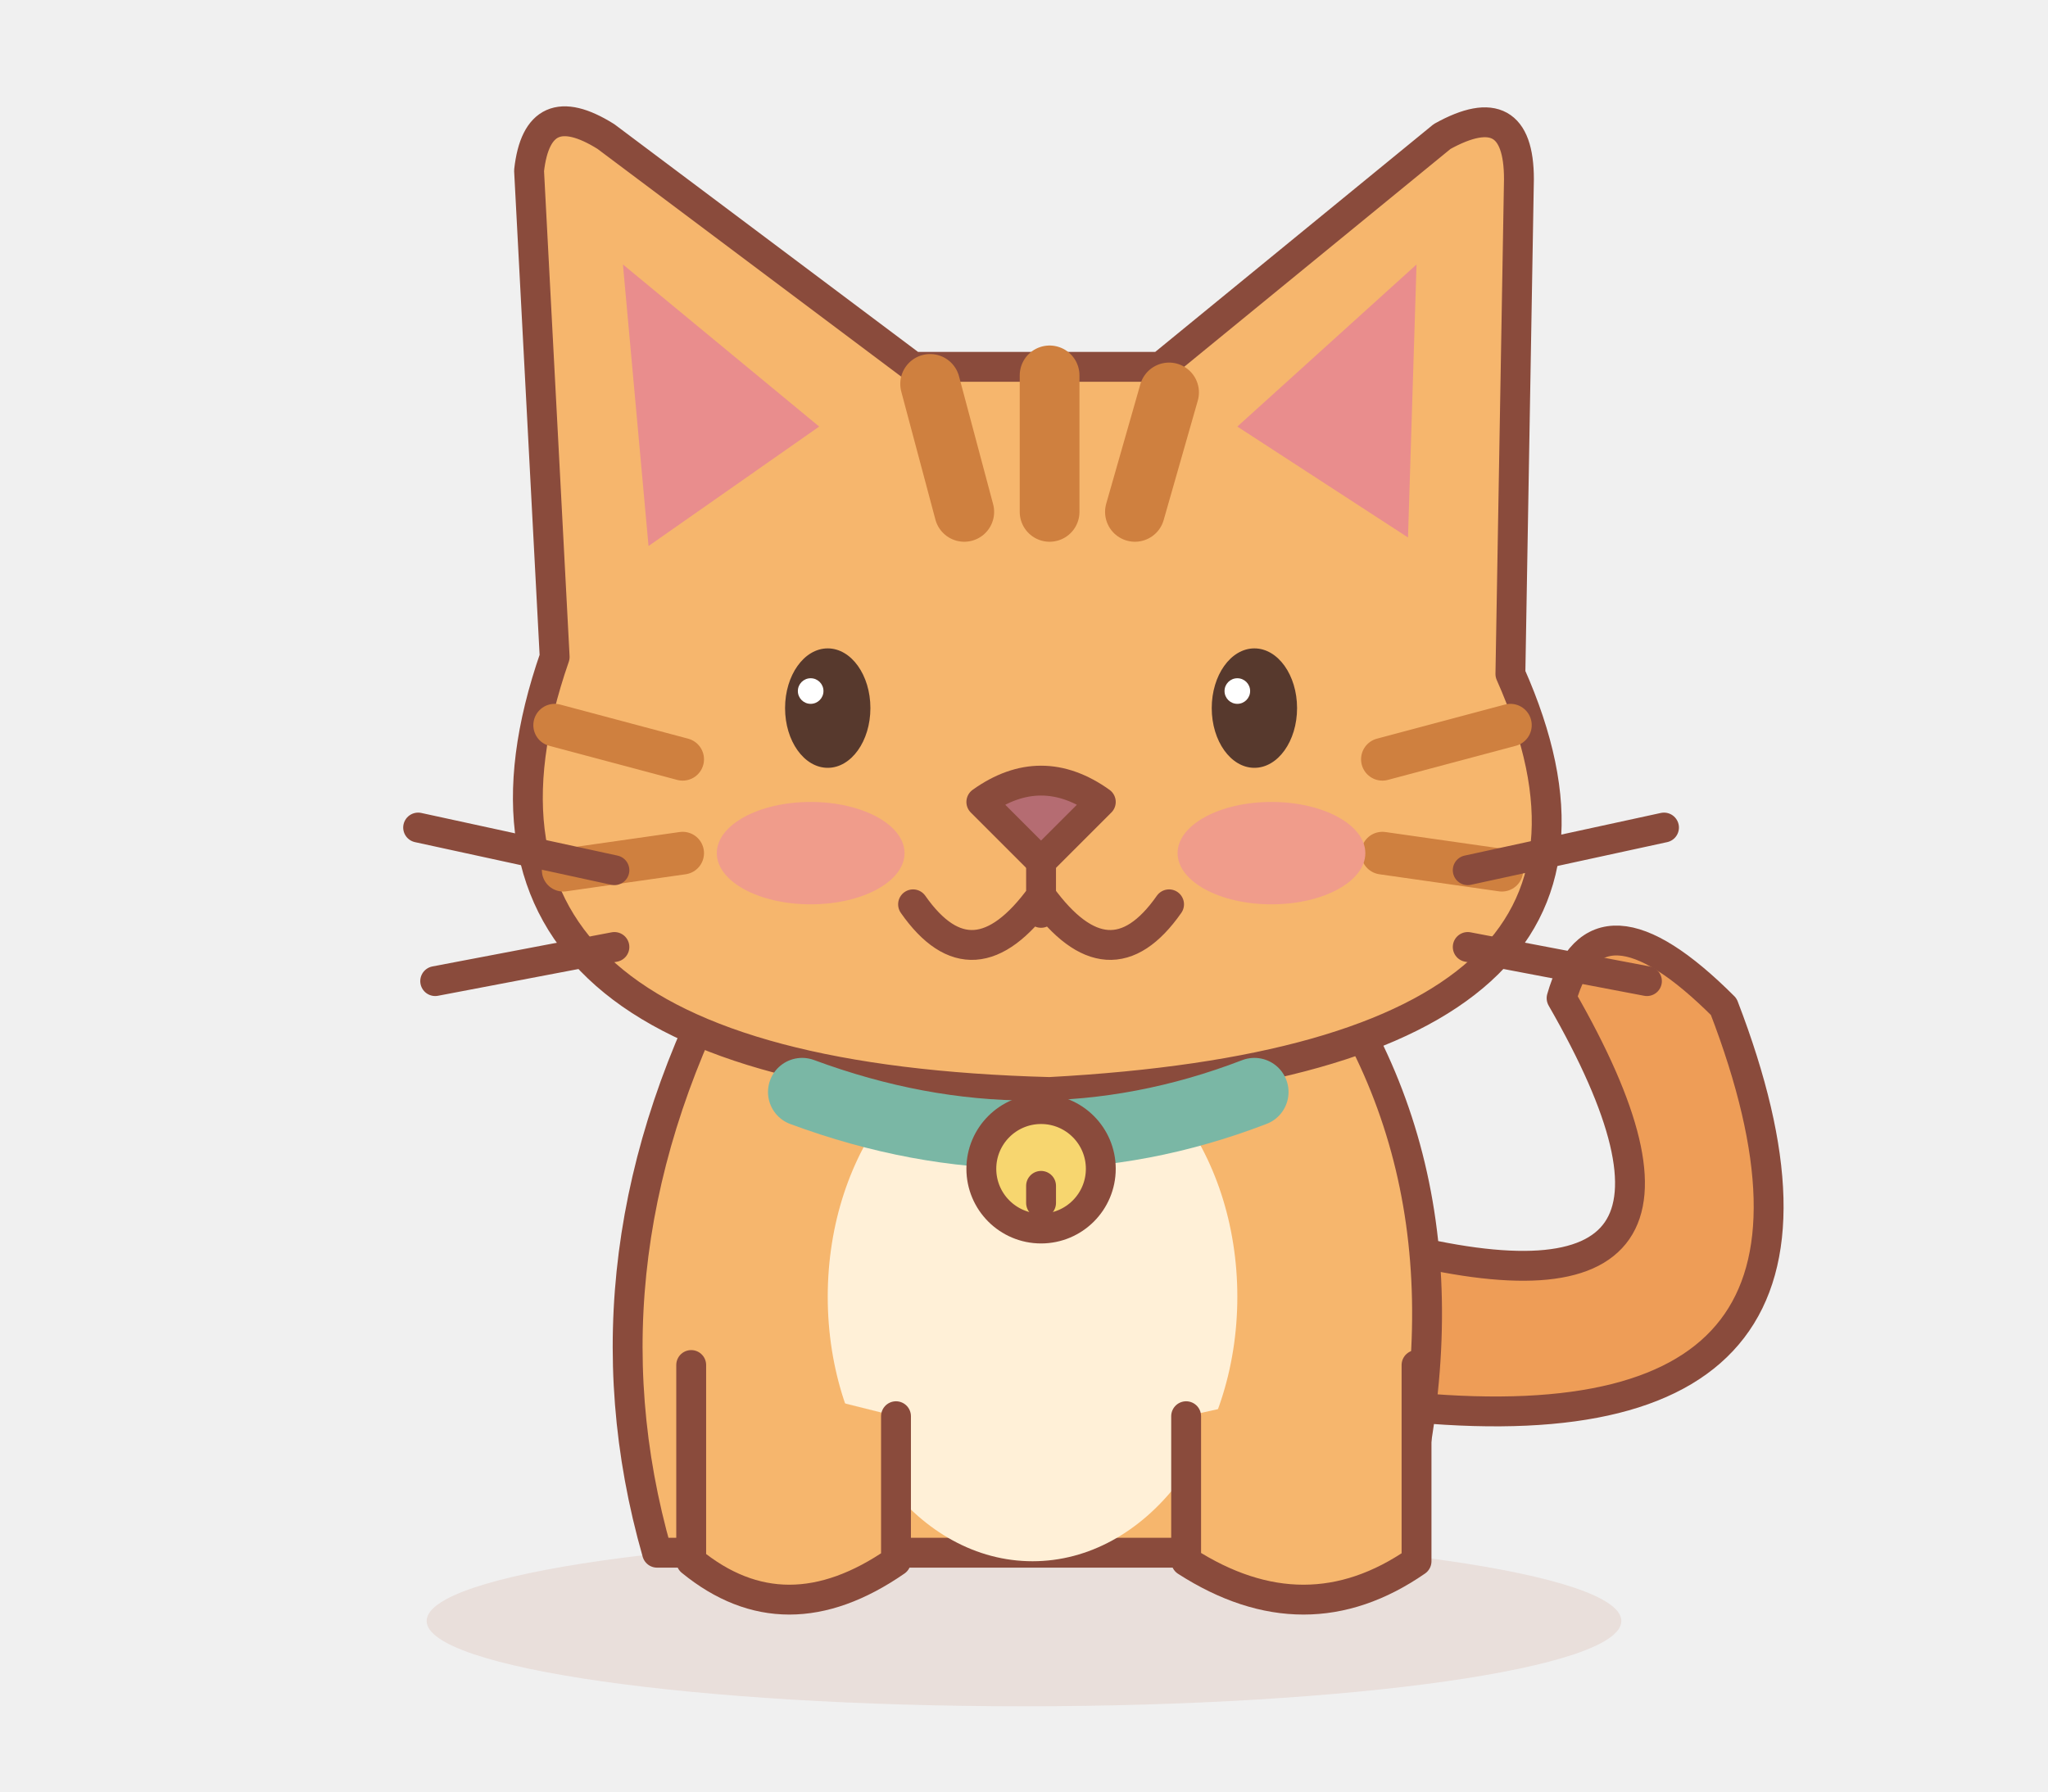
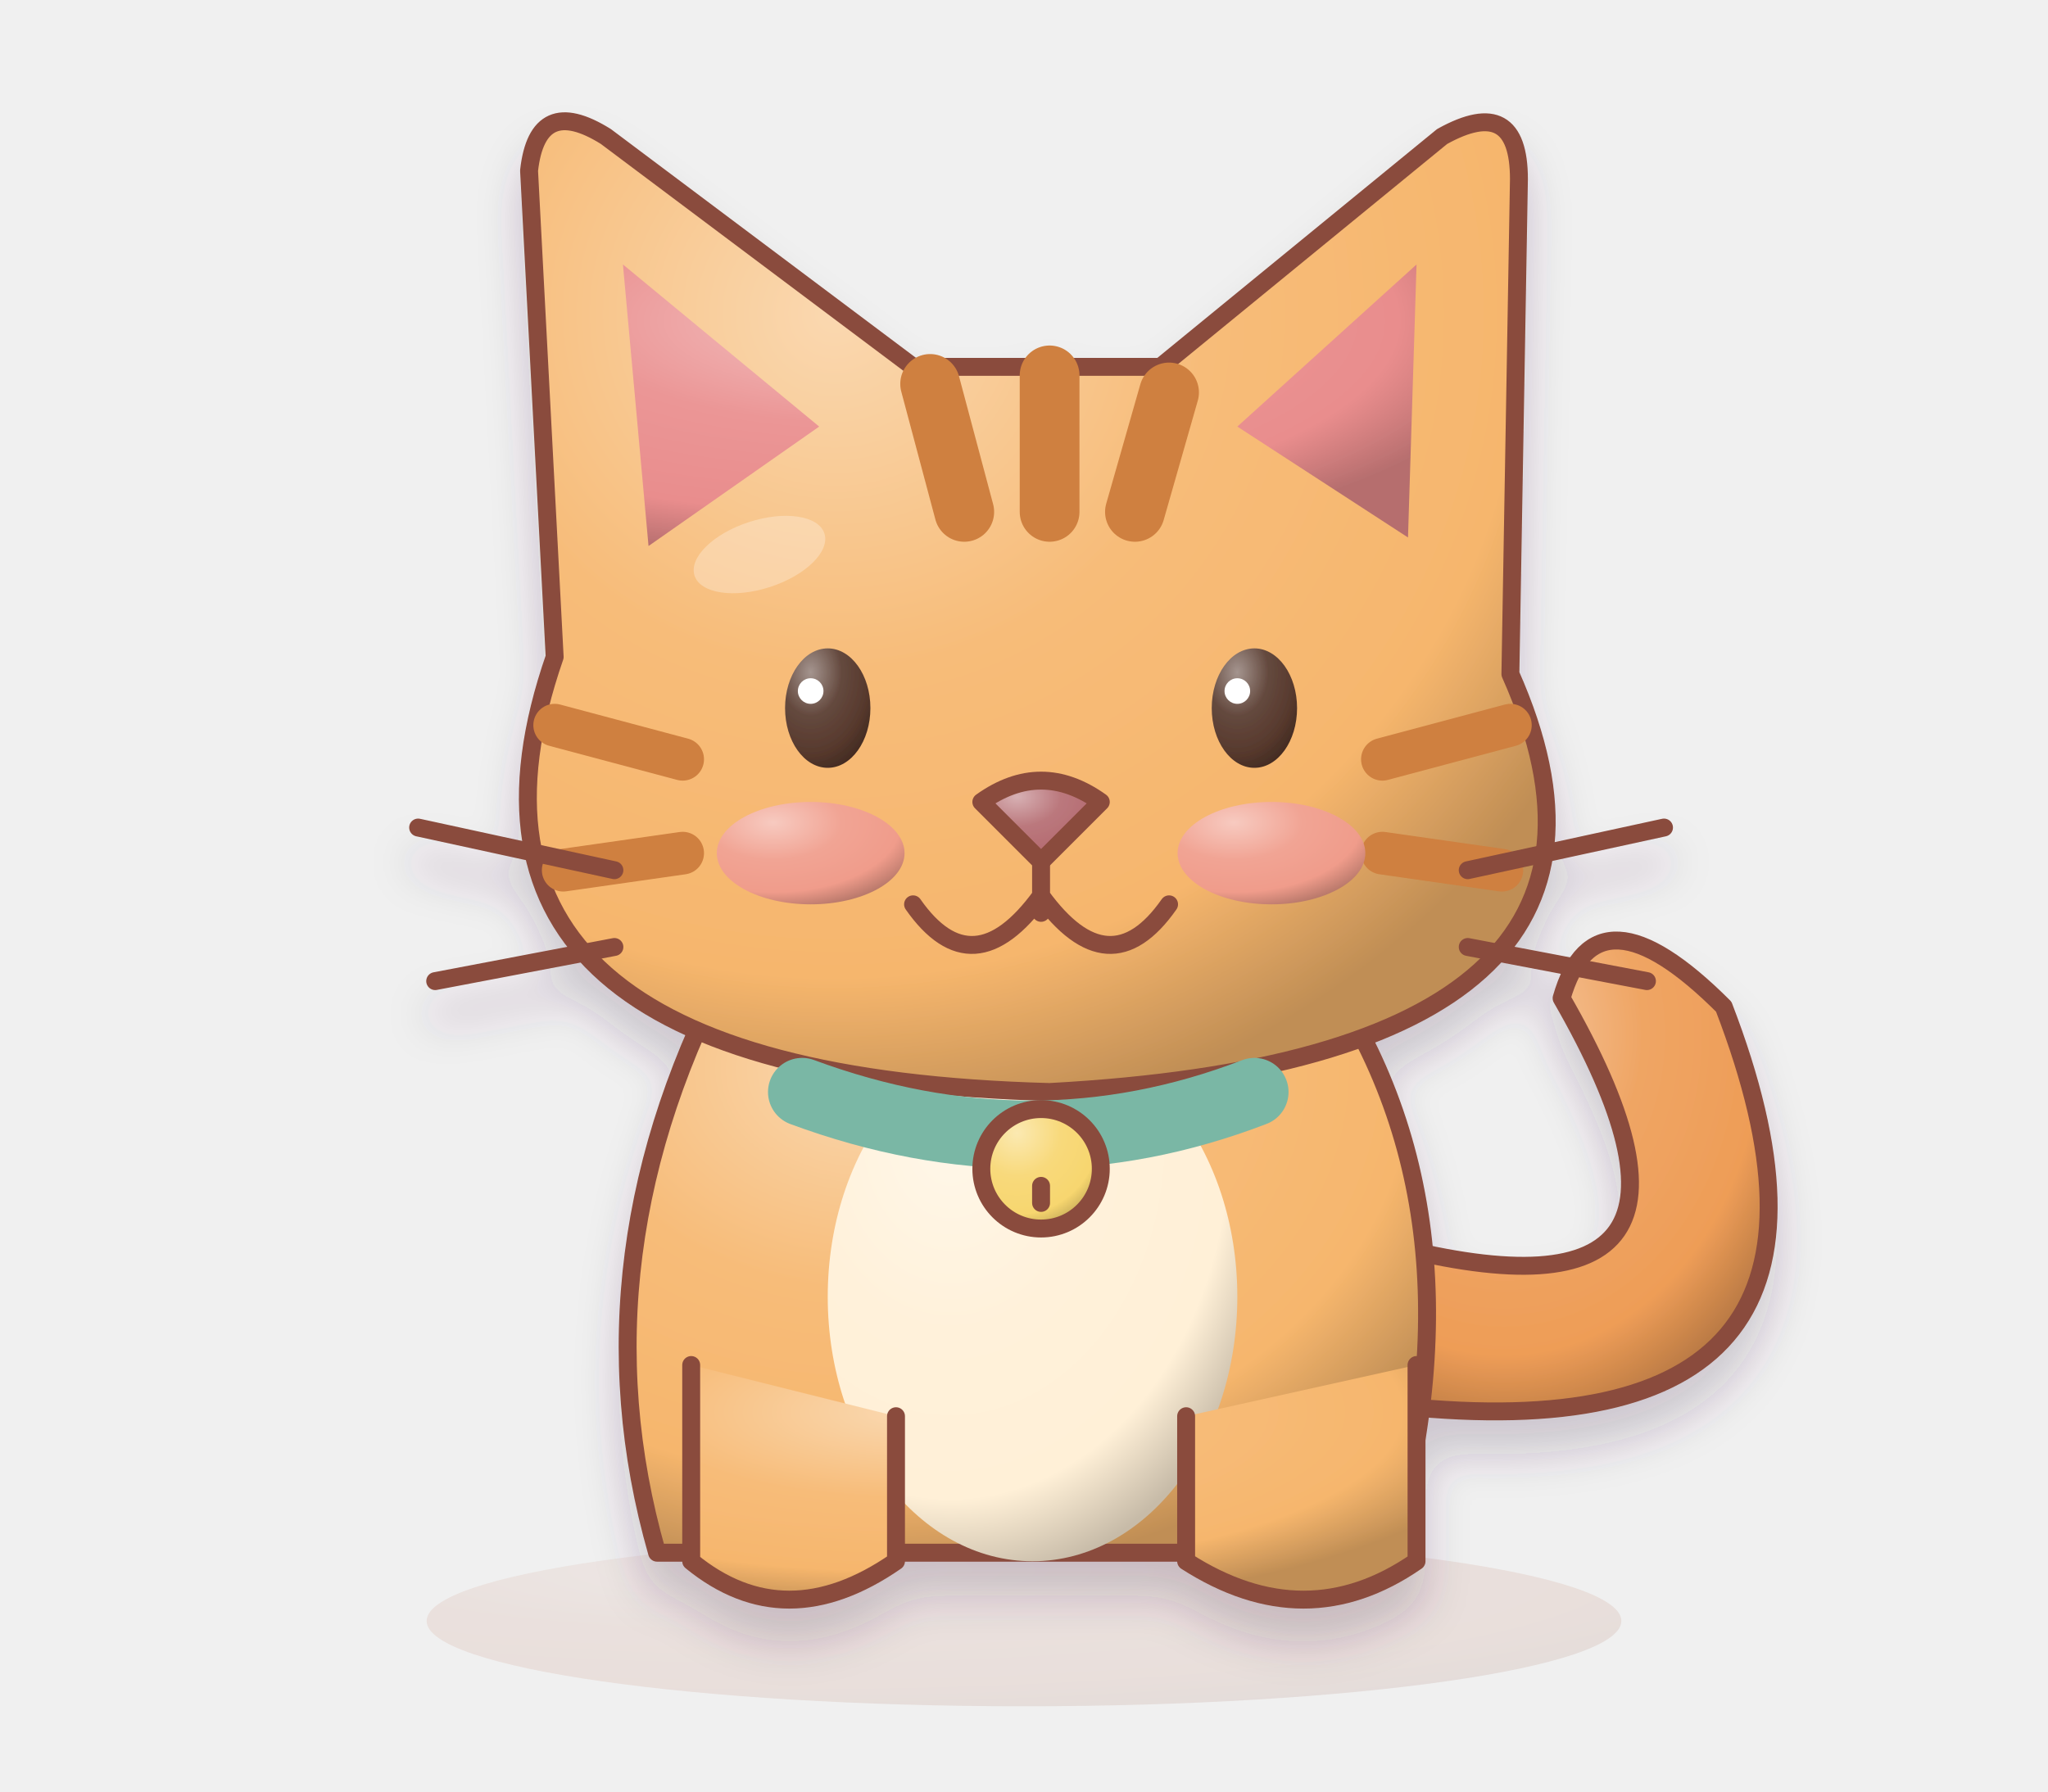
<svg xmlns="http://www.w3.org/2000/svg" width="240" height="210" viewBox="0 0 240 210">
-   <ellipse cx="120" cy="190" rx="70" ry="10" fill="#b35c3e" opacity=".12" />
-   <g stroke="#8a4b3c" stroke-width="3.5" stroke-linecap="round" stroke-linejoin="round">
-     <path d="M166 165q56 5 36-47q-15-15-19-1q23 40-20 29" fill="#ee9d57" />
-     <path d="M86 112q-19 35-9 70h86q12-42-10-71" fill="#f6b66d" />
-     <ellipse cx="121" cy="152" rx="24" ry="31" fill="#fff0d7" stroke="none" />
-     <path d="M81 160v23q11 9 24 0v-17M139 166v17q14 9 27 0v-23" fill="#f6b66d" />
-     <path d="M65 77L62 20q1-9 9-4l36 27h29l33-27q9-5 9 5l-1 58q20 45-54 49q-75-2-58-51z" fill="#f6b66d" />
-     <path d="M73 31l3 33l20-14zM166 31l-1 32l-20-13z" fill="#e98d8d" stroke="none" />
+   <defs>
+     <radialGradient id="cat-clay-0" cx="30%" cy="20%" r="85%">
+       <stop offset="0%" stop-color="#a4948e" />
+       <stop offset="43%" stop-color="#64493e" />
+       <stop offset="80%" stop-color="#57392d" />
+       <stop offset="100%" stop-color="#442c23" />
+     </radialGradient>
+     <radialGradient id="cat-clay-1" cx="30%" cy="20%" r="85%">
+       <stop offset="0%" stop-color="#d6a797" />
+       <stop offset="43%" stop-color="#b9694d" />
+       <stop offset="80%" stop-color="#b35c3e" />
+       <stop offset="100%" stop-color="#8c4830" />
+     </radialGradient>
+     <radialGradient id="cat-clay-2" cx="30%" cy="20%" r="85%">
+       <stop offset="0%" stop-color="#d7b0b3" />
+       <stop offset="43%" stop-color="#bb787d" />
+       <stop offset="80%" stop-color="#b56c72" />
+       <stop offset="100%" stop-color="#8d5459" />
+     </radialGradient>
+     <radialGradient id="cat-clay-3" cx="30%" cy="20%" r="85%">
+       <stop offset="0%" stop-color="#f3c1c1" />
+       <stop offset="43%" stop-color="#eb9696" />
+       <stop offset="80%" stop-color="#e98d8d" />
+       <stop offset="100%" stop-color="#b66e6e" />
+     </radialGradient>
+     <radialGradient id="cat-clay-4" cx="30%" cy="20%" r="85%">
+       <stop offset="0%" stop-color="#f6caa4" />
+       <stop offset="43%" stop-color="#efa564" />
+       <stop offset="80%" stop-color="#ee9d57" />
+       <stop offset="100%" stop-color="#ba7a44" />
+     </radialGradient>
+     <radialGradient id="cat-clay-5" cx="30%" cy="20%" r="85%">
+       <stop offset="0%" stop-color="#f7cac0" />
+       <stop offset="43%" stop-color="#f1a494" />
+       <stop offset="80%" stop-color="#f09c8b" />
+       <stop offset="100%" stop-color="#bb7a6c" />
+     </radialGradient>
+     <radialGradient id="cat-clay-6" cx="30%" cy="20%" r="85%">
+       <stop offset="0%" stop-color="#fad8b0" />
+       <stop offset="43%" stop-color="#f7bc79" />
+       <stop offset="80%" stop-color="#f6b66d" />
+       <stop offset="100%" stop-color="#c08e55" />
+     </radialGradient>
+     <radialGradient id="cat-clay-7" cx="30%" cy="20%" r="85%">
+       <stop offset="0%" stop-color="#fbe9b1" />
+       <stop offset="43%" stop-color="#f8d97b" />
+       <stop offset="80%" stop-color="#f7d66f" />
+       <stop offset="100%" stop-color="#c1a757" />
+     </radialGradient>
+     <radialGradient id="cat-clay-8" cx="30%" cy="20%" r="85%">
+       <stop offset="0%" stop-color="#fff7e9" />
+       <stop offset="43%" stop-color="#fff1da" />
+       <stop offset="80%" stop-color="#fff0d7" />
+       <stop offset="100%" stop-color="#c7bba8" />
+     </radialGradient>
+     <filter id="cat-shadow" x="-25%" y="-25%" width="150%" height="165%">
+       <feDropShadow dx="0" dy="4" stdDeviation="2.5" flood-color="#443050" flood-opacity=".2" />
+     </filter>
+   </defs>
+   <ellipse cx="120" cy="190" rx="70" ry="10" fill="url(#cat-clay-1)" opacity=".12" />
+   <g stroke="#8a4b3c" stroke-width="2.1" stroke-linecap="round" stroke-linejoin="round" filter="url(#cat-shadow)">
+     <path d="M166 165q56 5 36-47q-15-15-19-1q23 40-20 29" fill="url(#cat-clay-4)" />
+     <path d="M86 112q-19 35-9 70h86q12-42-10-71" fill="url(#cat-clay-6)" />
+     <ellipse cx="121" cy="152" rx="24" ry="31" fill="url(#cat-clay-8)" stroke="none" />
+     <path d="M81 160v23q11 9 24 0v-17M139 166v17q14 9 27 0v-23" fill="url(#cat-clay-6)" />
+     <path d="M65 77L62 20q1-9 9-4l36 27h29l33-27q9-5 9 5l-1 58q20 45-54 49q-75-2-58-51z" fill="url(#cat-clay-6)" />
+     <path d="M73 31l3 33l20-14zM166 31l-1 32l-20-13z" fill="url(#cat-clay-3)" stroke="none" />
    <path d="M109 45l4 15M123 44v16M137 46l-4 14" fill="none" stroke="#cf803f" stroke-width="7" />
    <path d="M65 85l15 4M66 102l14-2M177 85l-15 4M176 102l-14-2" fill="none" stroke="#cf803f" stroke-width="5" />
-     <ellipse cx="97" cy="83" rx="5" ry="7" fill="#57392d" stroke="none" />
-     <ellipse cx="147" cy="83" rx="5" ry="7" fill="#57392d" stroke="none" />
+     <ellipse cx="97" cy="83" rx="5" ry="7" fill="url(#cat-clay-0)" stroke="none" />
+     <ellipse cx="147" cy="83" rx="5" ry="7" fill="url(#cat-clay-0)" stroke="none" />
    <circle cx="95" cy="81" r="1.5" fill="white" stroke="none" />
    <circle cx="145" cy="81" r="1.5" fill="white" stroke="none" />
-     <ellipse cx="95" cy="100" rx="11" ry="6" fill="#f09c8b" stroke="none" />
-     <ellipse cx="149" cy="100" rx="11" ry="6" fill="#f09c8b" stroke="none" />
-     <path d="M115 94q7-5 14 0l-7 7z" fill="#b56c72" />
+     <ellipse cx="95" cy="100" rx="11" ry="6" fill="url(#cat-clay-5)" stroke="none" />
+     <ellipse cx="149" cy="100" rx="11" ry="6" fill="url(#cat-clay-5)" stroke="none" />
+     <path d="M115 94q7-5 14 0l-7 7z" fill="url(#cat-clay-2)" />
    <path d="M122 101v6m0-2q-8 11-15 1m15-1q8 11 15 1M72 102l-23-5m23 14l-21 4M172 102l23-5m-23 14l21 4" fill="none" />
    <path d="M94 128q27 10 53 0" fill="none" stroke="#7ab7a5" stroke-width="8" />
-     <circle cx="122" cy="137" r="7" fill="#f7d66f" />
+     <circle cx="122" cy="137" r="7" fill="url(#cat-clay-7)" />
    <path d="M122 139v2" />
  </g>
+   <g fill="#fff" opacity=".28" pointer-events="none">
+     <ellipse cx="89" cy="65" rx="8" ry="4" transform="rotate(-18 89 65)" />
+   </g>
</svg>
